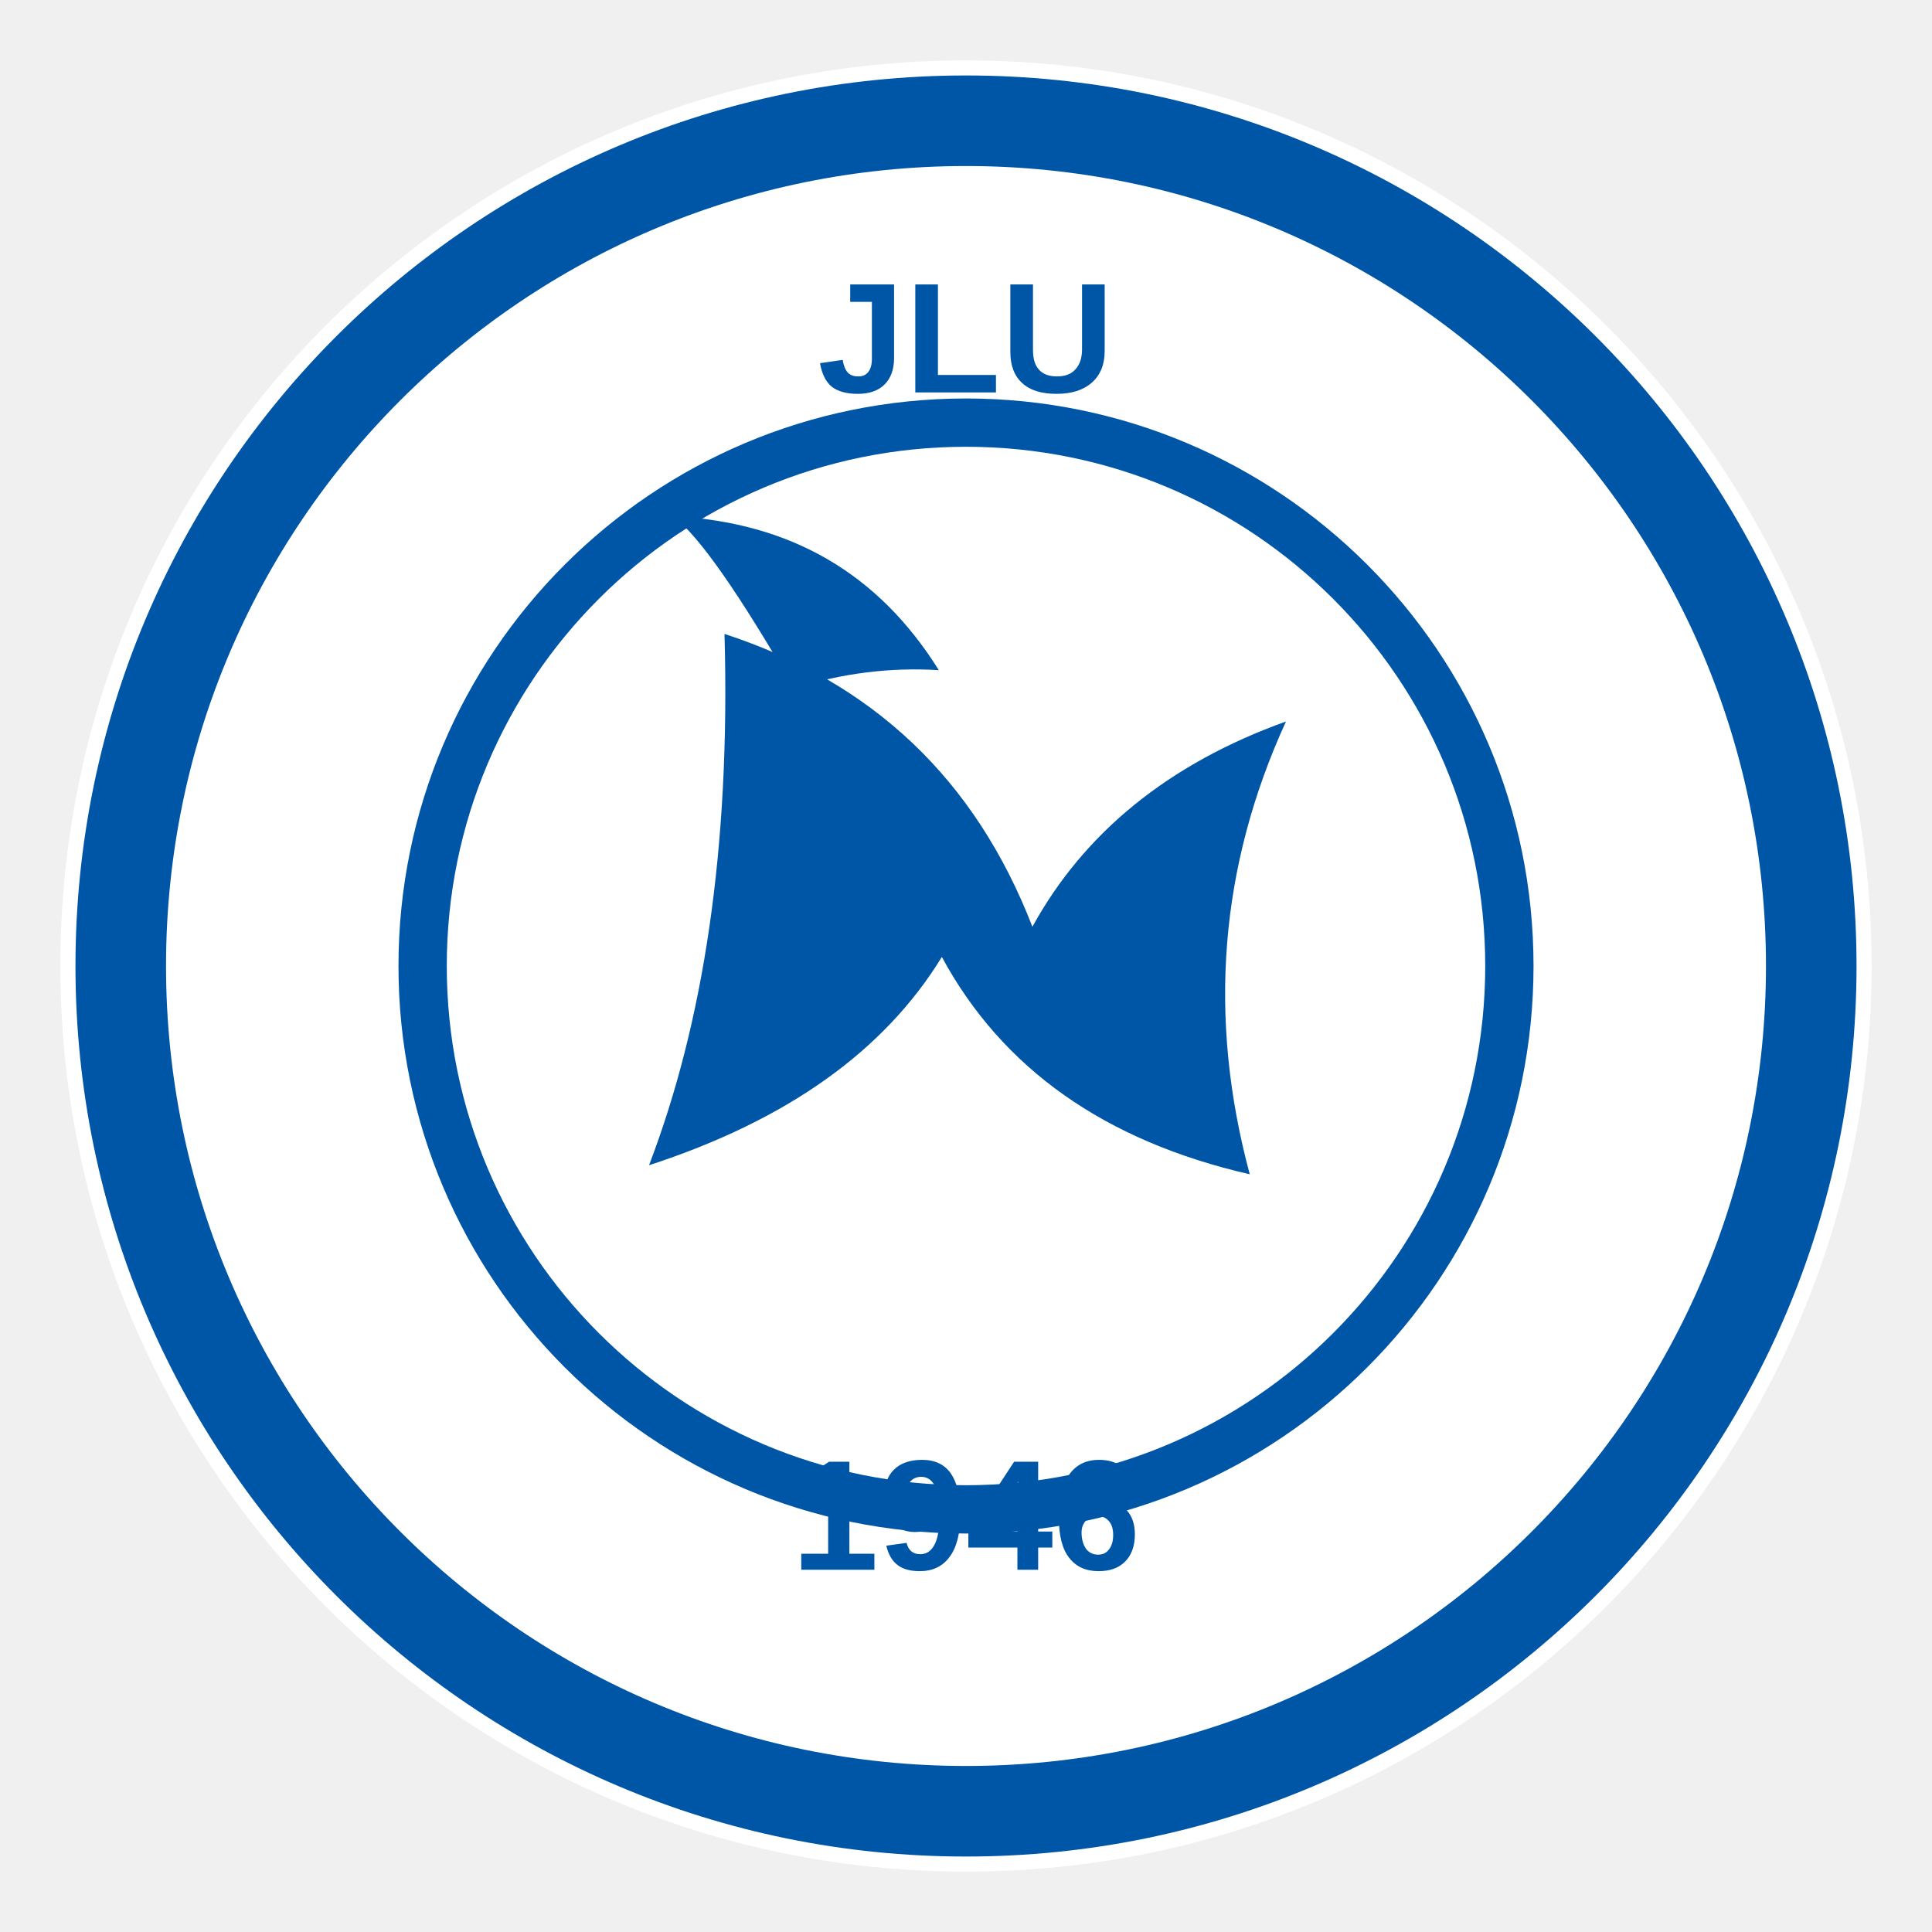
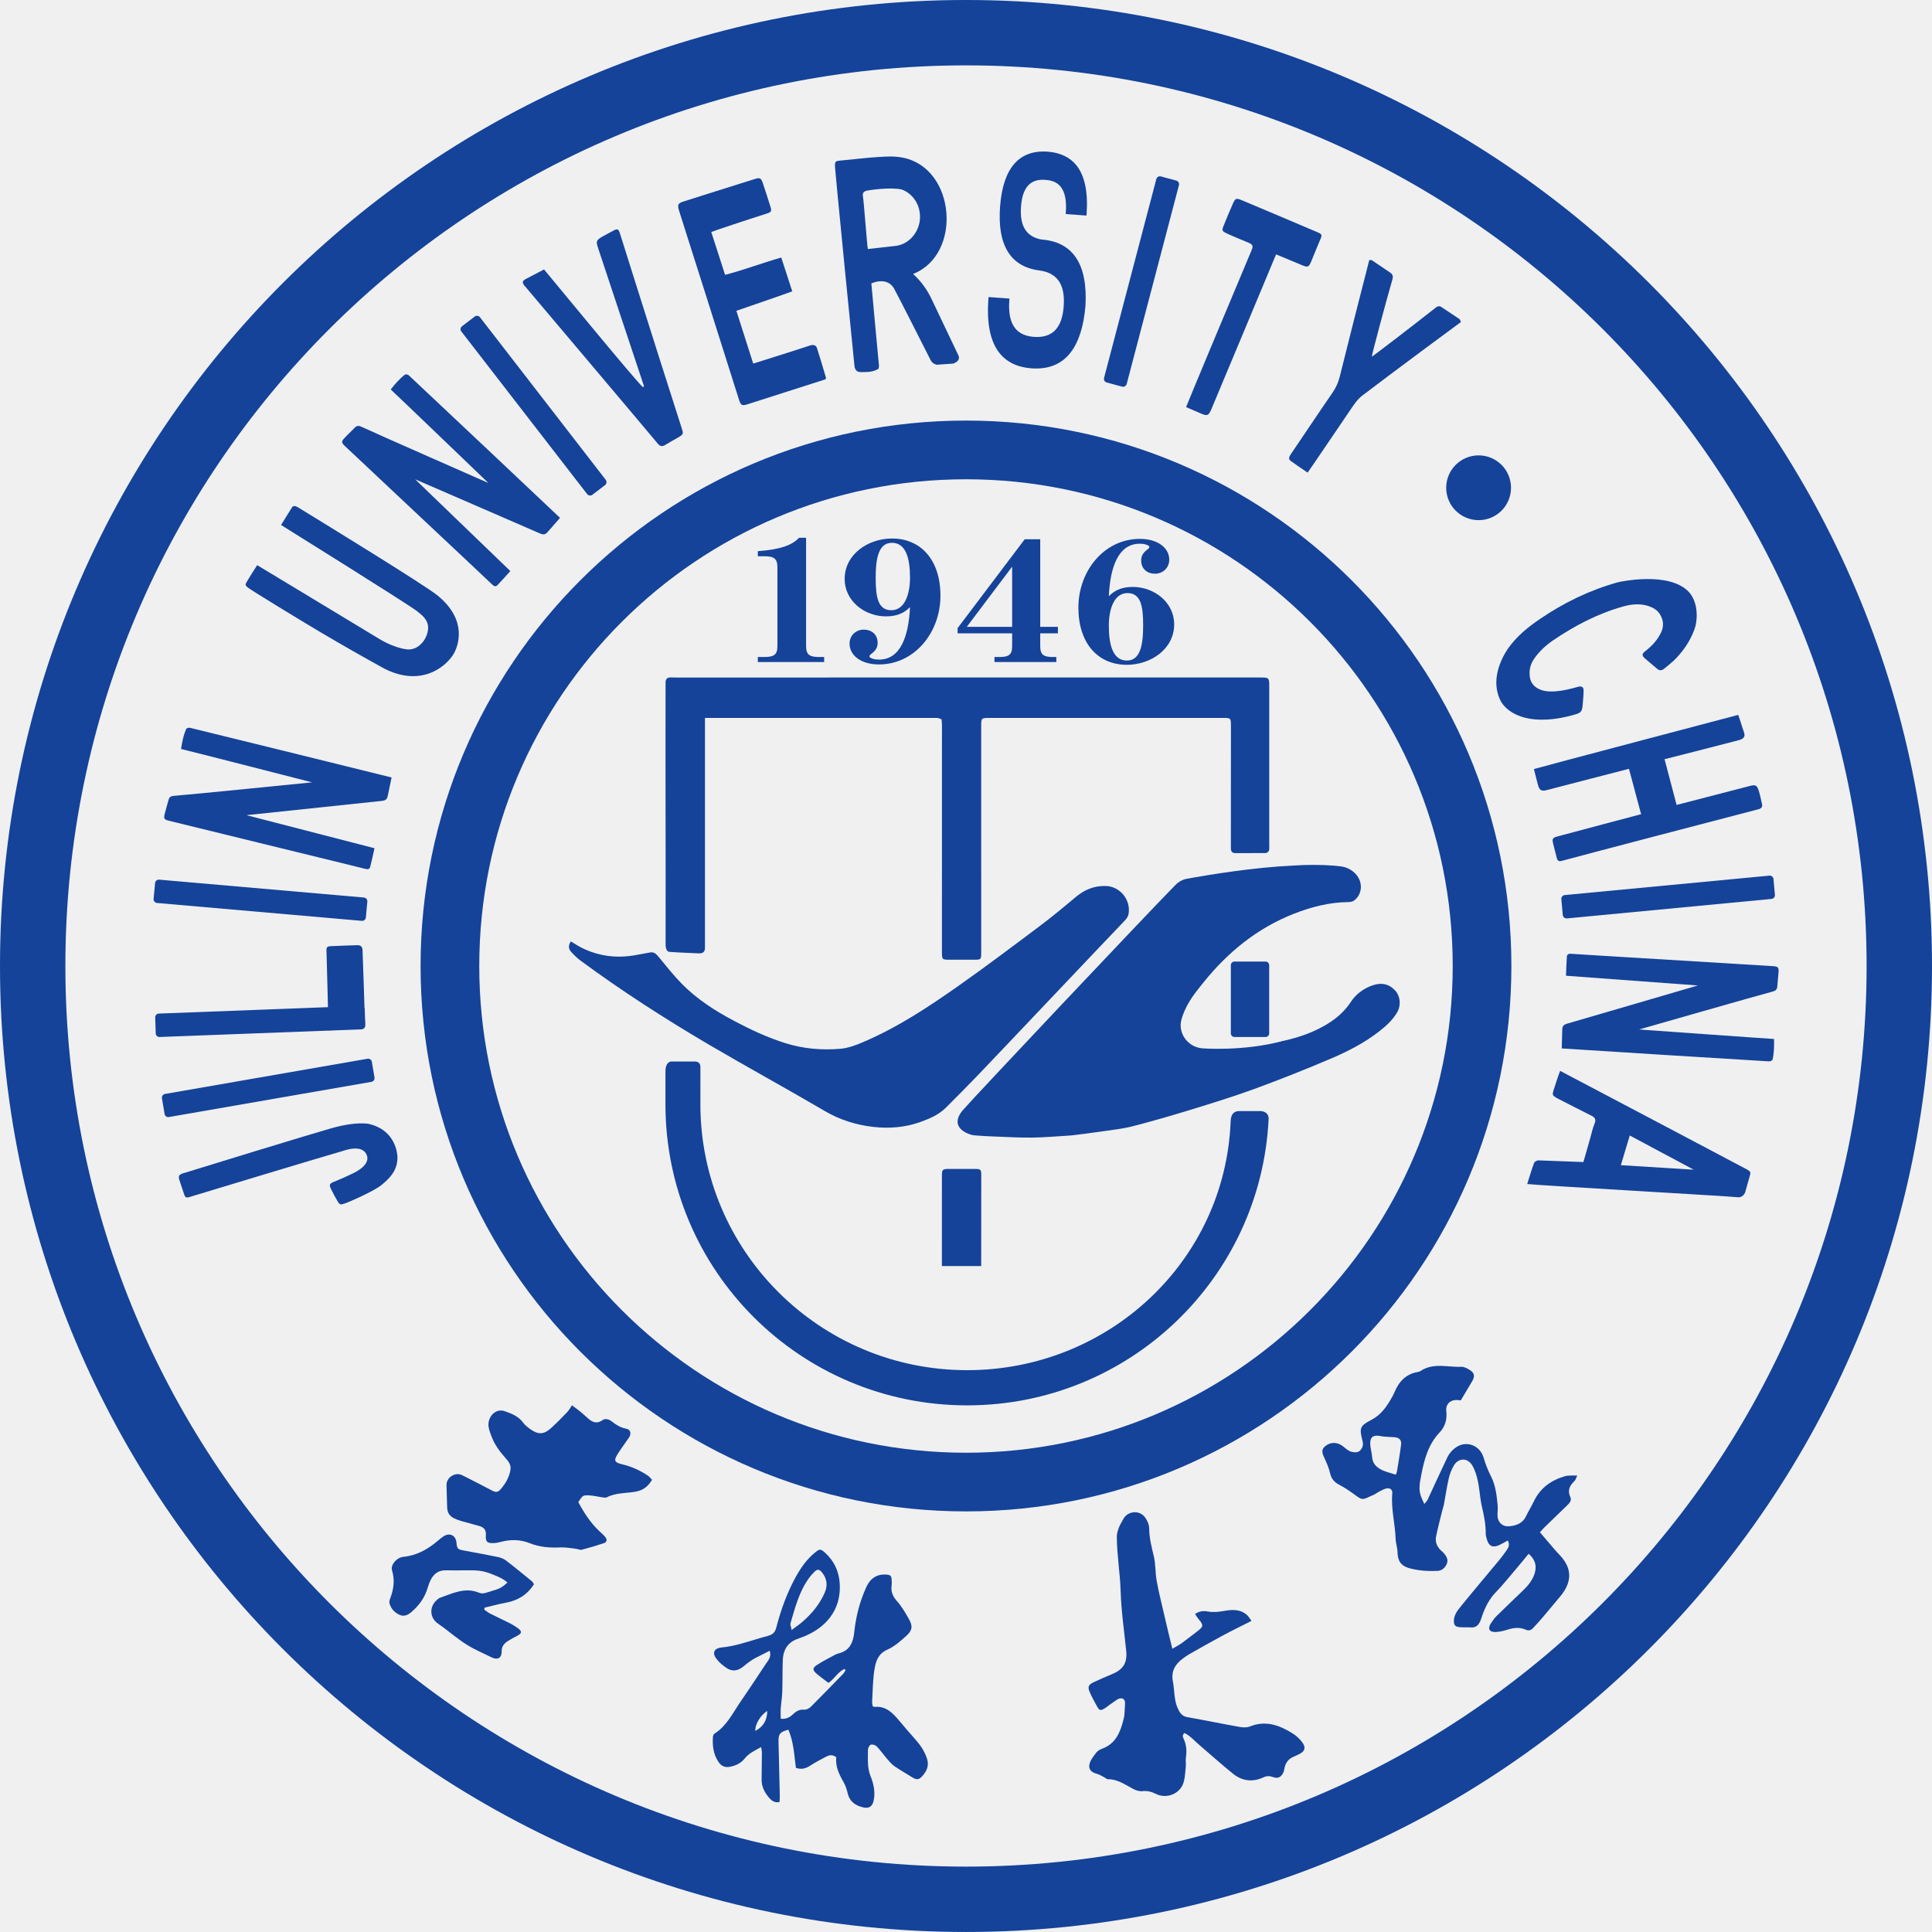
- <svg xmlns="http://www.w3.org/2000/svg" viewBox="0 0 64 64" role="img" aria-labelledby="title desc">
-   <circle cx="32" cy="32" r="30" fill="#fff" />
-   <circle cx="32" cy="32" r="28" fill="none" stroke="#0056a6" stroke-width="3" />
-   <circle cx="32" cy="32" r="18" fill="none" stroke="#0056a6" stroke-width="1.6" />
-   <path d="M24 21c4.9 1.6 8.3 4.8 10.2 9.7 1.7-3.1 4.5-5.4 8.4-6.8-2.2 4.8-2.6 9.8-1.2 15-4.8-1.1-8.2-3.5-10.2-7.2-1.9 3.1-5.1 5.4-9.7 6.9 1.8-4.7 2.7-10.5 2.5-17.6z" fill="#0056a6" />
-   <path d="M26.3 22.8c-1.8-3.1-3.1-5-4-5.7 3.9.2 6.8 1.9 8.8 5.1-1.6-.1-3.2.1-4.8.6z" fill="#0056a6" />
-   <text x="32" y="13" text-anchor="middle" font-family="Arial, sans-serif" font-size="5.2" font-weight="700" fill="#0056a6">JLU</text>
-   <text x="32" y="52" text-anchor="middle" font-family="Arial, sans-serif" font-size="5.2" font-weight="700" fill="#0056a6">1946</text>
+ <svg xmlns="http://www.w3.org/2000/svg" id="b" viewBox="0 0 1006.849 1006.84">
+   <g id="c">
+     <path d="M440.071,869.758c-3.437,1.554-5.18,5.19-8.328,7.272-2.162-1.674-4.284-3.168-6.246-4.851-2.032-1.763-2.132-2.879.07-4.373,3.128-2.072,6.525-3.736,9.842-5.549.558-.309,1.215-.478,1.833-.647,5.758-1.494,7.412-5.868,7.96-11.127.857-8.179,2.929-16.108,6.366-23.59,1.873-4.054,5.101-6.535,9.872-6.326,2.74.14,3.188.548,3.248,3.208.03.777.1,1.564-.02,2.341-.508,3.357.628,5.917,2.919,8.478,2.391,2.68,4.234,5.897,6.027,9.065,2.102,3.666,1.962,5.858-1.175,8.737-3.038,2.799-6.326,5.678-10.032,7.322-4.802,2.112-5.997,6.117-6.675,10.221-.897,5.499-.887,11.137-1.215,16.706-.06.867.169,1.753.259,2.481.458.229.687.448.906.428,6.047-.628,9.563,3.178,13.01,7.262,2.769,3.277,5.529,6.545,8.388,9.733,2.63,2.949,4.772,6.146,6.017,9.952,1.225,3.746-.209,6.684-2.6,9.255-1.743,1.903-2.889,1.823-5.17.438-3.088-1.933-6.266-3.726-9.255-5.788-1.444-1.006-2.6-2.451-3.776-3.796-1.863-2.162-3.487-4.523-5.469-6.545-.677-.687-2.311-1.136-3.108-.797-.757.339-1.425,1.853-1.405,2.869.04,4.493-.438,8.996,1.355,13.459,1.385,3.427,2.321,7.183,1.903,11.068-.558,5.24-2.789,6.445-7.73,4.652-3.038-1.096-5.25-3.268-6.057-6.665-.488-2.002-1.096-4.064-2.122-5.828-2.371-4.134-4.413-8.298-3.835-13.06-1.803-1.415-3.517-1.175-5.041-.418-3.009,1.524-5.977,3.148-8.806,4.961-2.261,1.444-4.473,1.923-7.202,1.006-.877-6.754-1.195-13.598-3.925-19.904-4.323,1.166-5.21,2.162-5.14,6.117.189,9.504.468,18.987.677,28.471.02,1.016-.09,2.032-.149,3.118-2.65.548-4.264-.817-5.579-2.401-2.212-2.63-3.776-5.609-3.756-9.185.05-4.712.139-9.404.149-14.106.02-.817-.219-1.644-.399-2.949-3.337,1.853-6.396,3.238-8.547,5.937-2.072,2.59-4.812,3.835-8.019,4.393-2.52.408-4.324-.598-5.658-2.59-2.7-3.975-3.198-8.468-2.899-13.09.05-.598.399-1.385.857-1.674,6.246-3.945,9.324-10.42,13.249-16.208,4.483-6.565,8.916-13.15,13.249-19.794,1.265-1.962,3.327-3.805,2.232-7.173-1.634.837-3.058,1.554-4.473,2.281-1.514.787-3.068,1.484-4.493,2.371-1.634,1.056-3.218,2.232-4.692,3.497-2.839,2.381-5.858,2.879-8.886.797-2.022-1.375-3.995-3.038-5.399-4.991-2.212-3.118-.737-5.359,3.018-5.688,3.188-.279,6.366-.976,9.464-1.793,4.901-1.295,9.703-2.959,14.614-4.244,2.461-.628,3.676-1.943,4.294-4.363,2.301-8.856,5.359-17.433,9.683-25.492,2.73-5.061,5.897-9.842,10.45-13.528,2.451-1.982,2.899-2.052,5.26.06,4.822,4.314,7.282,9.872,7.671,16.198.807,13.907-7.571,23.44-20.003,27.983-1.574.588-3.218,1.106-4.642,1.992-3.656,2.301-4.921,5.967-5.051,10.052-.189,5.479-.09,10.968-.269,16.437-.09,2.839-.588,5.648-.787,8.488-.13,1.773-.01,3.576-.01,5.369,2.849.359,4.802-.817,6.366-2.311,1.723-1.644,3.377-2.59,5.858-2.401,1.106.07,2.56-.608,3.387-1.425,5.708-5.698,11.337-11.516,16.975-17.314.488-.528.817-1.245,1.205-1.883-.189-.199-.389-.399-.588-.608M412.556,849.476c2.341-1.773,4.035-2.889,5.569-4.224,4.961-4.284,9.085-9.245,11.705-15.331,1.634-3.766,1.136-7.342-1.524-10.53-1.365-1.654-2.361-1.743-3.875-.249-1.026.976-1.962,2.072-2.809,3.218-5.13,7.063-7.252,15.391-9.663,23.58-.219.727.259,1.654.598,3.537M399.875,891.674c-3.477,1.972-6.555,7.173-6.216,10.37,4.074-2.182,6.097-5.38,6.216-10.37" fill="#144399" fill-rule="evenodd" stroke-width="0" />
+     <path d="M761.262,729.789c-.907-.06-1.823-.229-2.71-.179-3.218.219-5.19,2.51-4.832,5.758.488,4.274-.518,8.009-3.497,11.167-5.907,6.246-8.019,14.106-9.553,22.225-.707,3.726-1.534,7.422-.119,11.147.438,1.136.976,2.241,1.713,3.895.867-1.116,1.435-1.604,1.723-2.221,3.407-7.322,6.764-14.674,10.221-21.956,1.146-2.371,2.839-4.284,5.18-5.718,5.23-3.178,11.885-.458,13.708,5.529.996,3.327,2.241,6.655,3.835,9.743,2.53,4.901,3.058,10.151,3.576,15.461.119,1.554-.07,3.138-.1,4.702-.06,3.816,2.381,6.406,6.216,6.047,3.566-.329,6.854-1.494,8.617-5.13,1.305-2.71,2.879-5.27,4.174-7.96,3.357-6.944,9.075-10.958,16.248-13.01,1.763-.498,3.736-.229,6.306-.339-.677,1.415-.857,2.341-1.425,2.859-2.481,2.341-3.805,4.861-2.192,8.318.857,1.883-.428,3.208-1.674,4.423-3.935,3.815-7.88,7.611-11.815,11.436-.717.717-1.375,1.504-2.341,2.55,2.54,2.989,4.961,5.858,7.402,8.687,1.026,1.195,2.102,2.321,3.168,3.467,6.336,6.854,6.176,13.937-.02,21.308-3.108,3.686-6.156,7.422-9.274,11.078-1.594,1.883-3.277,3.696-4.971,5.489-1.086,1.175-2.291,1.365-3.855.677-2.849-1.225-5.788-1.046-8.757-.13-2.201.687-4.533,1.345-6.814,1.405-3.277.09-4.194-1.713-2.49-4.433.907-1.425,1.923-2.809,3.108-3.995,4.373-4.323,8.826-8.527,13.239-12.771,2.859-2.73,5.399-5.609,6.575-9.534,1.106-3.756.289-6.983-3.178-10.062-2.212,2.69-4.413,5.399-6.675,8.049-3.457,4.064-6.804,8.248-10.5,12.074-3.268,3.387-5.3,7.372-6.874,11.675-.448,1.225-.767,2.49-1.335,3.666-.897,1.883-2.301,3.098-4.602,2.929-1.962-.119-3.925.01-5.868-.119-2.47-.209-3.198-1.076-3.108-3.546.11-2.929,1.873-5.16,3.566-7.242,6.565-8.089,13.299-16.039,19.964-24.068,1.415-1.713,2.76-3.487,4.005-5.32.946-1.355,1.714-2.899.548-5.011-1.554.837-2.959,1.714-4.453,2.401-3.377,1.544-5.489.548-6.455-3.009-.289-.996-.608-2.032-.598-3.068.06-4.672-.867-9.215-1.942-13.767-1.036-4.383-1.196-8.986-2.132-13.399-.608-2.879-1.464-5.858-2.979-8.338-2.54-4.154-7.352-3.885-9.693.349-1.126,2.012-2.022,4.254-2.52,6.505-1.006,4.393-1.634,8.886-2.471,13.329-.259,1.385-.767,2.74-1.096,4.114-1.046,4.284-2.162,8.537-3.038,12.841-.518,2.55.299,4.881,2.092,6.804.717.757,1.614,1.375,2.241,2.182,1.225,1.584,2.162,3.287,1.195,5.399-.956,2.072-2.58,3.407-4.812,3.507-4.951.219-9.922-.1-14.724-1.425-4.373-1.215-5.987-3.865-6.087-8.328-.03-2.291-.906-4.553-.976-6.874-.239-7.89-2.461-15.65-1.753-23.64.209-2.271-1.335-3.268-3.586-2.55-1.225.398-2.381,1.056-3.536,1.654-.807.408-1.514,1.056-2.351,1.405-6.555,2.839-5.449,3.497-11.426-.907-2.202-1.594-4.523-3.028-6.924-4.323-2.461-1.315-3.925-3.038-4.572-5.897-.677-2.989-2.032-5.888-3.317-8.707-1.245-2.779-.976-4.284,1.514-5.937,2.53-1.704,5.818-1.484,8.368.488,1.335,1.016,2.63,2.311,4.154,2.849,1.325.478,3.347.598,4.363-.12,1.544-1.076,2.411-2.969,1.863-5.17-1.813-7.163-1.554-8.009,4.871-11.406,4.891-2.58,7.71-6.864,10.32-11.406.847-1.454,1.484-3.038,2.232-4.572,2.122-4.303,5.31-7.352,10.072-8.547.896-.209,1.913-.249,2.63-.727,6.734-4.533,14.186-1.903,21.348-2.232,1.415-.05,3.009.837,4.314,1.644,2.5,1.504,2.829,3.238,1.315,5.868-1.873,3.238-3.825,6.425-5.967,9.992M727.431,768.531c.289-.837.518-1.295.608-1.773.737-4.592,1.534-9.185,2.122-13.787.329-2.53-.916-3.785-3.556-3.995-2.441-.179-4.931-.1-7.302-.598-3.467-.687-5.29.408-5.23,3.995.04,2.281.847,4.543.976,6.844.239,3.606,2.431,5.648,5.399,6.983,2.102.936,4.373,1.484,6.983,2.331" fill="#144399" fill-rule="evenodd" stroke-width="0" />
+     <path d="M610.962,859.239c2.082-1.235,3.586-1.982,4.931-2.949,2.749-2.002,5.389-4.114,8.099-6.156,3.208-2.431,3.297-3.208.757-6.206-.707-.807-1.235-1.763-1.952-2.799,2.391-1.674,4.682-1.694,6.754-1.295,2.929.528,5.678.149,8.527-.329,4.174-.727,8.378-.936,11.845,2.202.857.787,1.454,1.903,2.291,2.998-5.34,2.71-10.241,5.091-15.023,7.661-5.848,3.128-11.616,6.426-17.403,9.703-1.126.628-2.182,1.415-3.228,2.182-4.114,2.979-6.346,6.645-5.31,12.054.877,4.582.508,9.374,2.441,13.787,1.026,2.321,2.162,4.274,5.081,4.792,9.075,1.594,18.121,3.467,27.186,5.08,1.743.299,3.785.438,5.359-.209,8.318-3.357,15.57-.667,22.514,3.726,1.723,1.096,3.307,2.58,4.572,4.184,2.391,3.009,1.763,5.051-1.713,6.684-.817.379-1.654.777-2.49,1.136-2.63,1.076-4.154,3.028-4.762,5.778-.159.757-.239,1.564-.548,2.251-1.165,2.68-2.849,3.566-5.648,2.55-1.753-.637-3.228-.568-4.851.209-5.619,2.61-11.028,1.913-15.74-1.853-6.206-4.971-12.084-10.35-18.151-15.501-2.331-1.992-4.333-4.433-7.232-5.748-1.365,1.096-.777,2.241-.299,3.248,1.385,3.078,1.554,6.226,1.056,9.544-.229,1.534.1,3.138-.06,4.682-.279,2.829-.368,5.728-1.205,8.418-1.783,5.778-8.796,8.597-14.385,5.818-2.281-1.156-4.413-1.723-7.003-1.435-1.554.179-3.357-.389-4.782-1.136-4.234-2.241-8.169-5.14-13.289-5.09-.548.01-1.086-.618-1.654-.906-1.365-.677-2.67-1.554-4.114-1.933-3.078-.797-4.592-2.65-3.586-5.638.667-2.002,2.132-3.785,3.467-5.489.697-.867,1.853-1.514,2.929-1.913,7.362-2.69,9.653-9.035,11.277-15.73.628-2.481.458-5.13.677-7.701.229-2.929-2.052-3.526-4.154-2.142-1.315.847-2.59,1.763-3.855,2.67-.847.588-1.644,1.305-2.54,1.833-2.182,1.325-2.769,1.235-4.005-.946-1.385-2.49-2.779-5.021-3.905-7.651-1.086-2.58-.558-3.756,2.002-4.941,3.178-1.484,6.396-2.909,9.643-4.244,5.878-2.411,8.049-5.897,7.441-12.054-1.046-10.4-2.59-20.771-2.909-31.181-.299-9.514-1.933-18.898-2.002-28.421-.01-1.624.568-3.287,1.126-4.851.548-1.435,1.464-2.76,2.162-4.164,2.221-4.453,8.557-5.091,11.506-.956,1.146,1.614,2.072,3.776,2.082,5.698.05,4.981,1.255,9.653,2.401,14.435.996,4.144.747,8.567,1.494,12.791.996,5.599,2.411,11.127,3.676,16.656.757,3.288,1.544,6.555,2.311,9.832.667,2.74,1.355,5.469,2.192,8.966" fill="#144399" fill-rule="evenodd" stroke-width="0" />
+     <path d="M298.076,732.39c1.923,1.435,3.078,2.221,4.144,3.108,1.325,1.076,2.59,2.202,3.835,3.347,2.391,2.162,4.702,3.527,7.95,1.245,1.405-.986,3.297-.488,4.762.647,2.281,1.753,4.562,3.297,7.561,3.815,2.261.399,2.829,2.54,1.504,4.563-1.962,2.909-4.114,5.708-5.977,8.677-2.122,3.387-1.584,4.383,2.301,5.3,4.871,1.126,9.374,3.178,13.528,5.947.797.538,1.395,1.415,2.122,2.162-2.142,3.566-4.722,5.509-8.727,6.206-4.961.847-10.181.478-14.843,2.909-.687.349-1.763.07-2.65-.04-2.162-.319-4.324-.867-6.485-.966-3.407-.149-3.407-.01-5.728,3.477,2.929,5.509,6.336,10.839,11.068,15.262,1.066.956,2.132,1.923,3.038,3.029,1.066,1.275.777,2.61-.767,3.128-3.796,1.275-7.631,2.421-11.496,3.417-.916.249-2.032-.359-3.058-.478-2.69-.289-5.389-.857-8.069-.717-5.529.259-10.868-.119-16.078-2.221-4.981-2.002-10.151-2.002-15.331-.578-1.106.309-2.291.508-3.447.548-3.447.14-4.274-.777-4.025-4.284.159-2.341-.817-3.845-3.288-4.592-3.208-.946-6.495-1.733-9.743-2.68-1.235-.349-2.461-.857-3.626-1.425-2.321-1.116-3.467-3.009-3.517-5.619-.08-3.925-.279-7.81-.329-11.725-.04-3.905,4.553-6.834,8.019-5.12,5.34,2.67,10.669,5.379,15.949,8.189,1.684.907,2.919.737,4.124-.677,2.62-2.998,4.593-6.366,5.24-10.331.418-2.57-1.126-4.423-2.71-6.196-3.068-3.417-5.718-7.143-7.302-11.466-.986-2.72-2.172-5.469-.986-8.597,1.295-3.417,4.572-5.409,7.96-4.234,3.706,1.285,7.312,2.73,9.763,6.137.976,1.335,2.391,2.391,3.776,3.357,4.025,2.829,6.944,2.68,10.54-.588,2.899-2.63,5.668-5.429,8.368-8.239.986-1.016,1.664-2.321,2.63-3.696" fill="#144399" fill-rule="evenodd" stroke-width="0" />
+     <path d="M195.16,442.046c-.767,3.407-1.415,6.555-2.212,9.673-.379,1.484-1.484,1.365-2.809,1.026-4.363-1.156-93.591-22.853-102.258-25.054-2.232-.558-2.63-1.136-2.112-3.287.598-2.52,1.415-4.991,2.062-7.501.379-1.554,1.305-2.052,2.809-2.152,5.937-.399,71.994-7.033,71.994-7.033,0,0-64.124-16.447-68.278-17.393.568-3.865,1.275-7.212,2.64-10.38.179-.438,1.365-.817,1.953-.667,7.541,1.823,98.343,24.158,105.127,25.901-.349,1.763-1.644,7.7-1.863,8.976-.478,2.441-1.016,3.028-3.576,3.268-4.383.428-70.191,7.402-70.191,7.402,0,0,62.092,16.029,66.714,17.224" fill="#144399" fill-rule="evenodd" stroke-width="0" />
+     <path d="M265.953,297.598c-2.331,2.59-4.453,5.011-6.674,7.322-1.066,1.116-1.982.488-2.959-.478-3.238-3.168-70.251-65.948-76.707-72.114-1.664-1.594-1.743-2.281-.219-3.905,1.753-1.913,3.696-3.656,5.479-5.529,1.096-1.156,2.162-1.136,3.517-.478,5.37,2.58,66.147,29.308,66.147,29.308,0,0-47.747-45.875-50.905-48.754,2.411-3.088,4.662-5.648,7.402-7.73.379-.309,1.584-.04,2.022.379,5.678,5.29,73.758,69.405,78.799,74.256-1.175,1.365-5.21,5.917-6.047,6.904-1.604,1.903-2.361,2.132-4.722,1.096-4.025-1.793-64.743-28.093-64.743-28.093,0,0,46.173,44.51,49.61,47.817" fill="#144399" fill-rule="evenodd" stroke-width="0" />
+     <path d="M816.105,508.5c.149-3.467.219-6.694.448-9.892.11-1.534,1.215-1.624,2.59-1.524,4.513.369,96.172,5.818,105.088,6.435,2.281.169,2.779.647,2.67,2.869-.149,2.59-.518,5.17-.687,7.74-.119,1.584-.936,2.251-2.401,2.62-5.788,1.454-69.594,19.755-69.594,19.755,0,0,66.037,4.742,70.301,4.951.11,3.895.02,7.322-.747,10.689-.119.468-1.205,1.036-1.813.986-7.74-.438-101.084-6.236-108.067-6.744.04-1.793.249-7.87.249-9.175.03-2.481.458-3.158,2.939-3.855,4.224-1.185,67.731-19.784,67.731-19.784,0,0-63.935-4.712-68.707-5.071" fill="#144399" fill-rule="evenodd" stroke-width="0" />
+     <path d="M905.87,372.555s2.221,6.545,3.078,9.364c.598,1.982-.229,3.158-2.789,3.825-4.732,1.295-38.692,9.912-38.692,9.912l6.286,23.829s34.289-8.876,38.423-9.952c2.49-.647,3.407-.319,4.224,2.062.827,2.461,1.325,5.021,1.893,7.571.299,1.385-.458,2.202-1.803,2.55-6.146,1.564-98.065,25.602-102.647,26.937-1.484.428-2.221-.169-2.55-1.574-.618-2.51-1.285-5.011-1.913-7.541-.548-2.321-.249-2.939,2.122-3.596,6.754-1.863,43.753-11.626,43.753-11.626l-6.326-23.65s-38.822,9.992-42.438,10.988c-3.228.887-4.224.309-5.08-2.909-.667-2.5-1.275-5.011-2.022-7.95,1.863-.667,106.483-28.242,106.483-28.242" fill="#144399" fill-rule="evenodd" stroke-width="0" />
+     <path d="M370.671,120.911c2.391,7.432,4.732,14.684,7.202,22.325,9.962-2.57,19.356-6.216,29.278-9.025,1.913,5.927,3.756,11.556,5.718,17.613-1.385.628-29.109,10.151-29.109,10.151l8.777,27.505s22.105-6.923,29.617-9.444c1.594-.518,3.078-.279,3.596,1.335,1.694,5.17,3.188,10.39,4.742,15.61.03.09-.1.209-.359.717-4.612,1.484-31.798,10.191-40.455,12.95-2.998.956-3.596.638-4.562-2.361-6.037-19.097-12.064-38.194-18.131-57.281-4.194-13.259-13.08-40.993-13.22-41.631-.737-2.7-.389-3.427,2.331-4.333,3.576-1.195,28.132-8.866,36.819-11.616,3.228-1.016,3.696-.827,4.772,2.441,1.315,3.955,2.61,7.92,3.835,11.895.737,2.371.389,2.809-2.012,3.566-9.055,2.849-28.202,9.215-28.84,9.583" fill="#144399" fill-rule="evenodd" stroke-width="0" />
+     <path d="M795.893,617.046c1.245-3.945,2.281-7.531,3.596-11.008.249-.667,1.574-1.375,2.381-1.315,3.487.14,23.311.877,23.311.877,0,0,2.391-8.308,3.576-12.532.727-2.471,1.205-5.071,2.212-7.422.887-2.072.359-3.188-1.444-4.124-3.118-1.574-14.983-7.571-17.752-9.035-2.909-1.584-2.929-1.833-1.962-4.891.578-1.843,2.6-8.099,3.258-9.514,5.708,2.979,93.213,49.132,96.77,51.065,2.72,1.464,2.71,1.614,1.813,4.513-.787,2.6-1.982,7.113-1.982,7.113,0,0-.687,3.188-3.746,3.188-2.819-.478-105.267-6.266-110.029-6.914M844.697,607.224l37.985,2.351-33.343-17.822-4.642,15.471Z" fill="#144399" fill-rule="evenodd" stroke-width="0" />
+     <path d="M283.523,140.416c4.433,5.24,46.741,56.883,51.483,61.325.219-.13.428-.289.628-.428-1.175-3.656-10.699-32.147-14.226-42.757-3.258-9.733-6.445-19.515-9.703-29.248-1.175-3.497-1.036-4.094,2.172-5.987,1.813-1.046,3.676-1.972,5.509-2.989,2.441-1.335,2.929-1.116,3.776,1.574,2.74,8.687,5.489,17.374,8.209,26.07,3.875,12.383,19.784,62.451,23.869,75.083,1.016,3.088.946,3.297-1.913,4.971-2.232,1.325-4.553,2.53-6.764,3.905-1.514.926-2.63.638-3.716-.677-6.415-7.74-67.731-80.263-69.564-82.455-1.275-1.544-1.126-2.381.677-3.377,2.979-1.604,5.977-3.128,9.563-5.011" fill="#144399" fill-rule="evenodd" stroke-width="0" />
+     <path d="M713.597,135.503c.717.09,1.175,0,1.454.199,3.148,2.082,6.246,4.234,9.394,6.326,1.425.946,1.654,2.032,1.175,3.686-3.636,12.602-10.719,39.13-10.719,40.176.877-.418,22.404-16.945,32.526-24.945,1.175-.936,2.202-1.952,3.776-.916,3.148,2.082,6.296,4.164,9.414,6.276.269.199.339.677.727,1.514-1.196.837-35.664,26.339-51.513,38.423-2.5,1.923-4.353,4.792-6.156,7.441-6.904,10.131-21.448,31.699-22.225,32.615-2.969-2.052-5.888-3.965-8.717-6.007-1.335-.956-1.036-2.092-.169-3.377,7.322-10.769,14.534-21.637,21.926-32.366,1.833-2.64,3.028-5.449,3.776-8.498,2.371-9.683,12.522-49.849,15.331-60.548" fill="#144399" fill-rule="evenodd" stroke-width="0" />
+     <path d="M278.27,825.667c-3.517,5.419-8.368,8.438-14.604,9.573-3.746.667-7.412,1.714-11.117,2.58-.07.329-.14.657-.199.996.986.687,1.913,1.504,2.969,2.032,3.477,1.773,7.033,3.407,10.52,5.17,1.395.707,2.72,1.554,3.985,2.461,2.381,1.753,2.221,2.72-.458,4.094-1.614.837-3.238,1.703-4.752,2.7-1.903,1.245-3.208,2.71-3.178,5.389.03,3.457-2.142,4.582-5.25,3.058-4.324-2.132-8.806-4.025-12.881-6.565-4.274-2.68-8.179-5.977-12.233-9.015-1.056-.757-2.152-1.484-3.198-2.281-3.925-3.028-4.134-8.448-.438-11.825.568-.518,1.196-1.116,1.873-1.365,6.585-2.301,13.05-5.638,20.312-2.64,2.132.887,4.064-.14,6.057-.707,4.672-1.345,5.927-1.943,8.777-4.632-2.849-2.441-6.206-3.596-9.553-4.881-5.031-1.942-10.261-1.355-15.441-1.425-2.351-.03-4.692.05-7.043-.02-3.686-.12-6.196,1.654-7.84,4.752-.727,1.375-1.265,2.889-1.704,4.373-1.474,5.041-4.413,9.095-8.328,12.492-1.723,1.514-3.746,2.63-6.067,1.684-2.759-1.146-4.742-3.258-5.519-6.206-.199-.787.13-1.783.448-2.61,1.803-4.732,2.401-9.494.897-14.485-.847-2.839,2.391-6.665,5.828-7.013,6.316-.618,11.675-3.307,16.547-7.173,1.435-1.136,2.799-2.391,4.294-3.417,3.327-2.251,6.575-.687,6.914,3.208.289,3.078.667,3.487,3.596,4.025,5.957,1.106,11.954,2.192,17.892,3.417,1.504.319,3.078.887,4.264,1.783,4.662,3.576,9.185,7.322,13.727,11.018.289.239.408.647.906,1.454" fill="#144399" fill-rule="evenodd" stroke-width="0" />
+     <path d="M665.013,132.565c-4.154,9.952-26.389,63.278-33.602,80.412-1.624,3.865-2.251,4.015-6.166,2.261-2.241-1.006-4.503-1.952-7.123-3.078.767-2.132,23.391-56.285,34.01-81.469,1.126-2.66.867-3.238-1.903-4.393-3.616-1.494-7.242-2.949-10.779-4.592-2.67-1.245-2.76-1.604-1.733-4.154,1.504-3.736,3.048-7.461,4.672-11.147,1.415-3.198,1.724-3.327,4.991-1.962,8.527,3.536,33.93,14.335,38.134,16.128,3.786,1.584,3.746,1.544,2.122,5.22-1.454,3.347-2.749,6.754-4.164,10.131-1.474,3.457-1.803,3.566-5.19,2.162-4.314-1.803-8.617-3.586-13.269-5.519" fill="#144399" fill-rule="evenodd" stroke-width="0" />
+     <path d="M207.126,602.827c.159,6.864-3.746,10.958-8.059,14.534-4.343,3.626-17.573,9.185-19.047,9.713-2.769.956-2.949.906-4.353-1.504-1.056-1.793-2.032-3.646-2.969-5.519-1.385-2.7-1.086-3.188,1.614-4.274,2.779-1.106,5.519-2.331,8.219-3.616,1.046-.488,10.52-4.423,8.717-9.882-2.142-6.465-11.974-2.63-13.08-2.321-11.486,3.288-75.022,22.514-78.001,23.44-3.526,1.106-3.526,1.126-4.622-2.241-.638-1.962-1.315-3.935-1.962-5.897-.757-2.301-.478-3.058,1.843-3.796,5.947-1.883,68.836-21.139,76.855-23.371,6.216-1.753,13.15-3.158,19.446-2.49,14.963,3.228,15.331,16.437,15.401,17.224" fill="#144399" fill-rule="evenodd" stroke-width="0" />
+     <path d="M490.7,374.87c-.887-.289-1.604-.717-2.321-.717-40.834-.02-120.987-.02-120.987-.02,0,0-.01,110.378-.01,119.991,0,2.042-1.265,2.819-3.168,2.71-4.294-.239-10.898-.379-15.182-.777-2.212,0-2.172-3.457-2.162-4.224.11-44.789-.13-89.558-.01-134.336,0-.647-.03-1.295,0-1.952.05-1.763.966-2.58,2.76-2.501,1.554.06,3.128.04,4.702.04,100.904,0,201.828-.01,302.762-.01,4.154,0,4.373.229,4.373,4.433v82.664c0,.637.04,1.295.03,1.942-.03,1.564-.797,2.451-2.401,2.461-5.081.02-10.181.02-15.282.02-1.634.01-2.331-.906-2.341-2.451-.01-.777,0-1.564,0-2.361.01-20.492.03-40.993.03-61.495,0-4.054-.1-4.154-4.174-4.154h-121.824c-4.005,0-4.154.159-4.154,4.194,0,39.29.01,78.6.01,117.899,0,3.885-.04,3.925-3.915,3.935-4.164.01-8.348.01-12.522-.01-4.005-.01-4.015-.03-4.035-4.244v-12.134c0-35.235.03-70.51.02-105.756,0-1.016-.139-2.042-.199-3.148" fill="#144399" fill-rule="evenodd" stroke-width="0" />
+     <path d="M297.454,490.61c2.082,1.215,3.805,2.361,5.638,3.297,8.796,4.393,18.051,5.569,27.704,3.925,2.67-.458,5.33-.946,7.989-1.464,2.162-.408,3.297.906,4.533,2.401,3.895,4.702,7.681,9.553,11.964,13.897,7.92,8.059,17.354,14.116,27.316,19.376,8.637,4.592,17.433,8.697,26.797,11.626,9.344,2.909,18.888,3.716,28.491,2.899,4.164-.339,8.358-1.933,12.243-3.616,17.712-7.601,33.721-18.151,49.381-29.188,14.265-10.052,28.212-20.552,42.179-31.031,6.465-4.851,12.681-10.002,18.858-15.192,4.582-3.855,9.603-5.977,15.7-5.818,7.262.169,13.19,7.033,11.895,14.634-.209,1.175-1.026,2.401-1.883,3.297-12.373,12.891-63.437,66.904-76.806,80.851-5.399,5.628-10.938,11.167-16.477,16.716-3.676,3.706-8.408,5.708-13.17,7.441-7.95,2.889-16.337,3.566-24.616,2.63-8.906-1.006-17.413-3.626-25.343-8.278-20.113-11.805-40.595-22.972-60.698-34.777-22.922-13.498-45.287-27.893-66.695-43.683-1.773-1.295-3.337-2.909-4.832-4.533-1.355-1.464-1.564-3.188-.169-5.409" fill="#144399" fill-rule="evenodd" stroke-width="0" />
+     <path d="M511.343,659.797h-20.482s-.01-32.316.01-46.931c0-3.447.259-3.666,3.845-3.696,4.304-.02,8.597,0,12.911.02,3.596,0,3.746.12,3.746,3.736,0,12.901-.03,46.871-.03,46.871" fill="#144399" fill-rule="evenodd" stroke-width="0" />
+     <path d="M787.455,254.199c0,9.324-7.561,16.875-16.885,16.875s-16.895-7.551-16.895-16.875c0-9.334,7.571-16.885,16.895-16.885s16.885,7.551,16.885,16.885" fill="#144399" fill-rule="evenodd" stroke-width="0" />
+     <path d="M657.084,579.041h-11.426c-4.652,0-4.293,5.529-4.293,5.529,0,0-.03-.04-.03-.05-2.919,72.732-63.607,129.535-137.315,129.535-76.786,0-139.018-62.053-139.018-138.61,0-1.345.01-16.666.01-19.525,0-2.5-2.172-2.71-2.749-2.729h-12.592c-1.195.209-2.879,1.185-2.879,5.25v17.005c0,86.678,70.281,156.95,157.229,156.95,84.387,0,153.174-66.247,157.119-149.409-.04-3.915-4.054-3.945-4.054-3.945" fill="#144399" fill-rule="evenodd" stroke-width="0" />
+     <path d="M503.424,0C225.387,0,0,225.388,0,503.435s225.387,503.405,503.424,503.405,503.425-225.388,503.425-503.405S781.451,0,503.424,0M503.424,972.77c-259.219,0-469.354-210.136-469.354-469.335S244.205,34.07,503.424,34.07s469.345,210.136,469.345,469.365-210.126,469.335-469.345,469.335" fill="#144399" stroke-width="0" />
+     <path d="M503.424,219.178c-156.99,0-284.243,127.253-284.243,284.233s127.253,284.243,284.243,284.243,284.223-127.263,284.223-284.243-127.243-284.233-284.223-284.233M503.424,757.081c-140.094,0-253.66-113.566-253.66-253.67s113.566-253.64,253.66-253.64,253.65,113.556,253.65,253.64-113.556,253.67-253.65,253.67" fill="#144399" stroke-width="0" />
+     <path d="M561.007,86.218c-3.417-4.274-8.458-6.684-15.003-7.173-14.933-1.066-23.261,8.508-24.805,28.431-1.554,20.113,5.23,31.35,20.183,33.432,9.543,1.146,13.787,7.262,12.96,18.659-.827,11.476-5.937,16.676-15.54,15.989-4.363-.319-7.651-1.833-9.773-4.503-2.51-3.158-3.517-8.069-3.028-14.594l.07-.867-10.898-.777-.05.817c-.996,12.731.916,22.265,5.728,28.322,3.796,4.782,9.434,7.481,16.766,8.009,1.156.08,2.271.1,3.337.06,14.604-.438,22.922-11.446,24.735-32.725,1.205-21.687-6.555-33.293-23.022-34.488-7.89-1.484-11.347-7.123-10.57-17.224.697-9.145,4.214-13.688,10.809-13.897.637-.02,1.305,0,2.042.08,3.437.189,6.057,1.375,7.8,3.526,2.241,2.759,3.148,7.272,2.7,13.389l-.05.867,10.819.787.06-.837c.807-11.377-.956-19.884-5.27-25.283" fill="#144399" stroke-width="0" />
+     <path d="M195.17,561.54c.179,1.066-.548,2.072-1.614,2.261l-105.535,18.34c-1.066.179-2.082-.528-2.251-1.604l-1.375-8.179c-.179-1.066.538-2.082,1.604-2.251l105.535-18.35c1.076-.179,2.082.538,2.251,1.604l1.385,8.179Z" fill="#144399" fill-rule="evenodd" stroke-width="0" />
+     <path d="M190.665,478.119c-.11,1.086-1.046,1.873-2.122,1.773l-106.731-9.314c-1.066-.1-1.853-1.046-1.763-2.122l.777-8.268c.09-1.066,1.056-1.863,2.122-1.763l106.721,9.314c1.066.1,1.863,1.046,1.763,2.132l-.767,8.248Z" fill="#144399" fill-rule="evenodd" stroke-width="0" />
+     <path d="M308.719,257.848c-.857.647-2.082.488-2.74-.369l-65.549-84.726c-.657-.867-.488-2.092.369-2.74l6.595-5.041c.857-.657,2.072-.488,2.74.359l65.549,84.736c.657.867.488,2.082-.369,2.74l-6.595,5.041Z" fill="#144399" fill-rule="evenodd" stroke-width="0" />
+     <path d="M576.757,199.331c-1.046-.279-1.654-1.355-1.385-2.391l27.236-103.614c.269-1.046,1.345-1.664,2.401-1.375l7.999,2.152c1.046.279,1.674,1.355,1.395,2.391l-27.236,103.614c-.279,1.046-1.365,1.654-2.411,1.385l-7.999-2.162Z" fill="#144399" fill-rule="evenodd" stroke-width="0" />
+     <path d="M813.684,468.585c-.09-1.076.707-2.022,1.783-2.132l106.642-10.121c1.076-.1,2.032.687,2.132,1.773l.737,8.248c.09,1.086-.697,2.032-1.773,2.122l-106.662,10.151c-1.066.1-2.002-.707-2.112-1.783l-.747-8.258Z" fill="#144399" fill-rule="evenodd" stroke-width="0" />
+     <path d="M190.344,534.417c.03,1.066-.807,1.972-1.863,2.012l-105.346,3.995c-1.066.03-1.952-.817-1.982-1.903l-.269-8.288c-.03-1.076.797-1.972,1.863-2.012l105.336-3.995c1.076-.02,1.952.827,2.002,1.903l.259,8.288Z" fill="#144399" fill-rule="evenodd" stroke-width="0" />
+     <path d="M190.219,533.415c-.139-5.878-1.036-31.37-1.285-38.264-.07-1.813-.996-2.62-2.71-2.57-4.562.14-9.115.279-13.668.498-2.251.1-2.53.558-2.391,2.989.12,1.952,1.036,40.914,1.036,40.914,10.251-.448,18.25-2.471,19.017-2.56v-1.006Z" fill="#144399" fill-rule="evenodd" stroke-width="0" />
+     <path d="M227.994,310.303c-6.814-5.529-61.037-38.782-72.712-45.914v-.01c-2.062-1.245-2.849-.379-3.038-.08l-5.778,9.294s66.874,41.671,70.909,44.938c2.57,2.092,5.648,4.284,5.728,8.478.11,5.349-4.861,12.801-12.114,11.257-4.214-.727-9.284-2.849-13.02-5.11-16.955-10.291-63.935-38.622-63.935-38.622,0,0-4.054,6.216-5.758,9.235-.727,1.335.229,1.743.737,2.321.667.757,26.279,16.437,38.264,23.53,10.878,6.435,21.876,12.711,32.934,18.778,20.581,10.57,34.01-2.57,36.879-8.906,1.295-2.829,6.963-16.118-9.095-29.188" fill="#144399" fill-rule="evenodd" stroke-width="0" />
+     <line x1="370.671" y1="120.911" x2="392.537" y2="189.478" fill="#144399" stroke-width="0" />
+     <path d="M499.507,185.301c-4.682-9.892-9.404-19.755-14.106-29.627-2.311-4.832-5.409-9.135-9.563-12.911,25.732-10.062,22.275-54.96-5.13-60.558-4.702-.956-8.687-.647-13.489-.349-6.356.399-12.652,1.245-18.997,1.783-2.74.239-3.198.408-3.068,3.218.14,3.238,10.002,102.966,10.171,104.122.279,1.694,1.185,2.919,3.108,2.939,3.228.01,6.485.09,9.444-1.763.07-.558.219-1.076.189-1.584-.717-7.212-3.965-42.866-3.965-42.866,0,0,9.005-4.343,12.482,3.935.727,1.086,15.999,31.28,18.469,36.162,1.026,2.002,3.168,2.271,3.168,2.271l8.557-.588s4.054-1.325,2.729-4.184M467.41,128.06c-1.982.209-11.944,1.345-15.142,1.723-.418-2.112-2.142-25.433-2.54-27.326-.399-1.873.408-2.68,1.972-3.088l.03-.01c.757-.169,11.735-1.982,18.191-.618,1.594.578,3.068,1.454,4.353,2.57,2.879,2.51,4.841,6.196,5.14,10.48.289,3.756-.777,7.262-2.7,10.101-2.162,3.198-5.439,5.489-9.304,6.167" fill="#144399" stroke-width="0" />
+     <path d="M881.529,310.322c-.408-.608-.827-1.175-1.295-1.714-10.46-11.337-37.058-5.17-37.058-5.17-14.564,4.045-28.013,10.56-40.485,19.037-6.396,4.324-12.333,9.155-16.826,15.541-3.098,4.592-9.793,16.696-3.407,27.993,1.694,2.72,9.294,12.044,31.051,8.099,2.231-.428,4.453-.916,6.654-1.564,3.706-1.066,4.314-1.454,4.652-5.33.07-.887.528-5.878.468-7.561-.07-1.654-1.116-2.172-2.73-1.763-3.138.807-13.349,4.035-19.725,1.564-2.939-1.146-5.101-3.307-5.549-6.535-.478-3.437.159-6.665,2.251-9.653,2.67-3.805,5.987-6.904,9.773-9.494,11.367-7.74,23.45-14.046,36.749-17.752,4.224-1.165,8.737-1.614,13.08-.169,2.341.787,4.473,1.962,5.907,4.234,2.052,3.327,2.152,6.605.389,9.992-1.883,3.696-4.612,6.605-7.83,9.125-2.052,1.614-2.092,2.331-.279,3.995,2.042,1.823,4.194,3.507,6.266,5.31,1.345,1.165,2.51.956,3.815-.11,1.614-1.305,3.178-2.63,4.732-3.995,8.786-8.438,11.187-17.025,11.576-18.649,1.534-7.83-.637-12.98-2.182-15.431" fill="#144399" fill-rule="evenodd" stroke-width="0" />
+     <path d="M727.148,516.274c-3.297-3.596-7.262-4.343-11.805-2.779-4.582,1.564-8.627,4.483-11.347,8.627-4.722,7.153-11.416,11.636-19.027,15.092-5.579,2.53-11.367,4.214-17.254,5.479l.01.02c-20.203,5.24-40.774,3.646-40.774,3.646-7.94-.458-12.871-7.84-11.416-14.275.787-3.497,2.381-6.904,4.234-10.012,2.102-3.556,4.782-6.794,7.392-10.052,12.721-15.819,28.023-28.302,47.07-35.803,9.115-3.566,18.489-6.007,28.361-6.097.986-.01,2.162-.179,2.929-.717,4.144-2.869,5.31-9.334.837-14.096-1.235-1.315-3.556-3.068-6.824-3.686-5.798-.827-12.731-1.016-20.083-.807-1.783.06-3.566.139-5.349.259-5.29.269-10.679.657-15.979,1.185-21.169,2.162-40.087,5.798-40.087,5.798-2.461.598-4.194,1.833-5.858,3.536-18.23,18.679-103.803,109.342-110.368,116.933-5.34,6.216-2.351,10.6,3.845,12.711,1.076.369,2.291.488,3.437.548,3.118.229,6.236.408,9.354.508,6.515.239,13.02.647,19.525.558,6.465-.08,12.96-.687,19.446-1.066,1.036-.06,2.082-.199,3.098-.329,4.762-.618,9.514-1.176,14.255-1.893,5.12-.767,10.311-1.295,15.312-2.57,10.171-2.63,20.272-5.519,30.314-8.627,11.187-3.417,22.375-6.884,33.372-10.888,13.419-4.931,26.738-10.221,39.907-15.829,8.846-3.776,17.473-8.209,25.134-14.196,3.576-2.789,6.983-5.858,9.324-9.912,2.182-3.825,1.544-8.508-.986-11.267" fill="#144399" stroke-width="0" />
+     <path d="M661.434,538.532c0,1.046-.857,1.903-1.903,1.903h-16.188c-1.046,0-1.903-.857-1.903-1.903v-35.504c0-1.066.857-1.923,1.903-1.923h16.188c1.046,0,1.903.857,1.903,1.923v35.504Z" fill="#144399" fill-rule="evenodd" stroke-width="0" />
+     <path d="M394.933,342.388h3.367c4.901,0,6.844-1.066,6.844-5.628v-41.163c0-4.562-1.943-5.718-6.844-5.718h-3.367v-2.64c11.855-.867,18.001-3.198,21.468-6.983h3.686v56.504c0,4.563,1.953,5.628,6.754,5.628h2.66v2.63h-34.568v-2.63Z" fill="#144399" stroke-width="0" />
+     <path d="M442.739,335.4c0-4.084,3.168-7.282,7.471-7.282,3.776,0,7.163,2.331,7.163,6.894,0,2.53-1.136,4.174-3.387,5.818-.807.588-1.215,1.375-.508,1.863.926.568,2.351,1.056,4.612,1.056,11.147,0,15.451-12.044,16.158-27.375-2.56,2.62-6.136,4.841-12.482,4.841-11.147,0-21.577-7.95-21.577-19.505,0-12.811,12.173-21.069,24.656-21.069,15.232,0,25.263,11.367,25.263,29.806,0,19.326-13.608,35.823-32.018,35.823-9.314,0-15.351-4.652-15.351-10.868M474.248,301.032c0-10.291-2.251-18.151-9.404-18.151-7.063,0-8.488,8.149-8.488,18.439,0,9.902,1.215,16.696,8.169,16.696,6.854,0,9.723-8.149,9.723-16.985" fill="#144399" stroke-width="0" />
+     <path d="M551.312,326.662v3.397h-9.205v6.794c0,4.463,1.943,5.539,6.555,5.539h1.833v2.62h-32.227v-2.62h2.66c4.602,0,6.545-1.076,6.545-5.539v-6.794h-28.431v-2.71l34.986-46.323h8.079v45.636h9.205ZM527.473,295.302l-23.63,31.36h23.63v-31.36Z" fill="#144399" stroke-width="0" />
+     <path d="M561.997,316.656c0-19.306,13.608-35.823,32.017-35.823,9.314,0,15.331,4.662,15.331,10.868,0,4.084-3.168,7.292-7.471,7.292-3.776,0-7.153-2.331-7.153-6.904,0-2.51,1.126-4.174,3.377-5.818.817-.578,1.225-1.375.518-1.833-.926-.598-2.361-1.086-4.602-1.086-11.147,0-15.451,12.044-16.158,27.375,2.56-2.61,6.127-4.851,12.462-4.851,11.157,0,21.597,7.97,21.597,19.525,0,12.821-12.174,21.059-24.656,21.059-15.232,0-25.263-11.357-25.263-29.806M595.748,325.781c0-9.892-1.225-16.696-8.179-16.696-6.864,0-9.713,8.169-9.713,16.985,0,10.291,2.251,18.171,9.404,18.171,7.053,0,8.488-8.169,8.488-18.459" fill="#144399" stroke-width="0" />
+   </g>
</svg>
